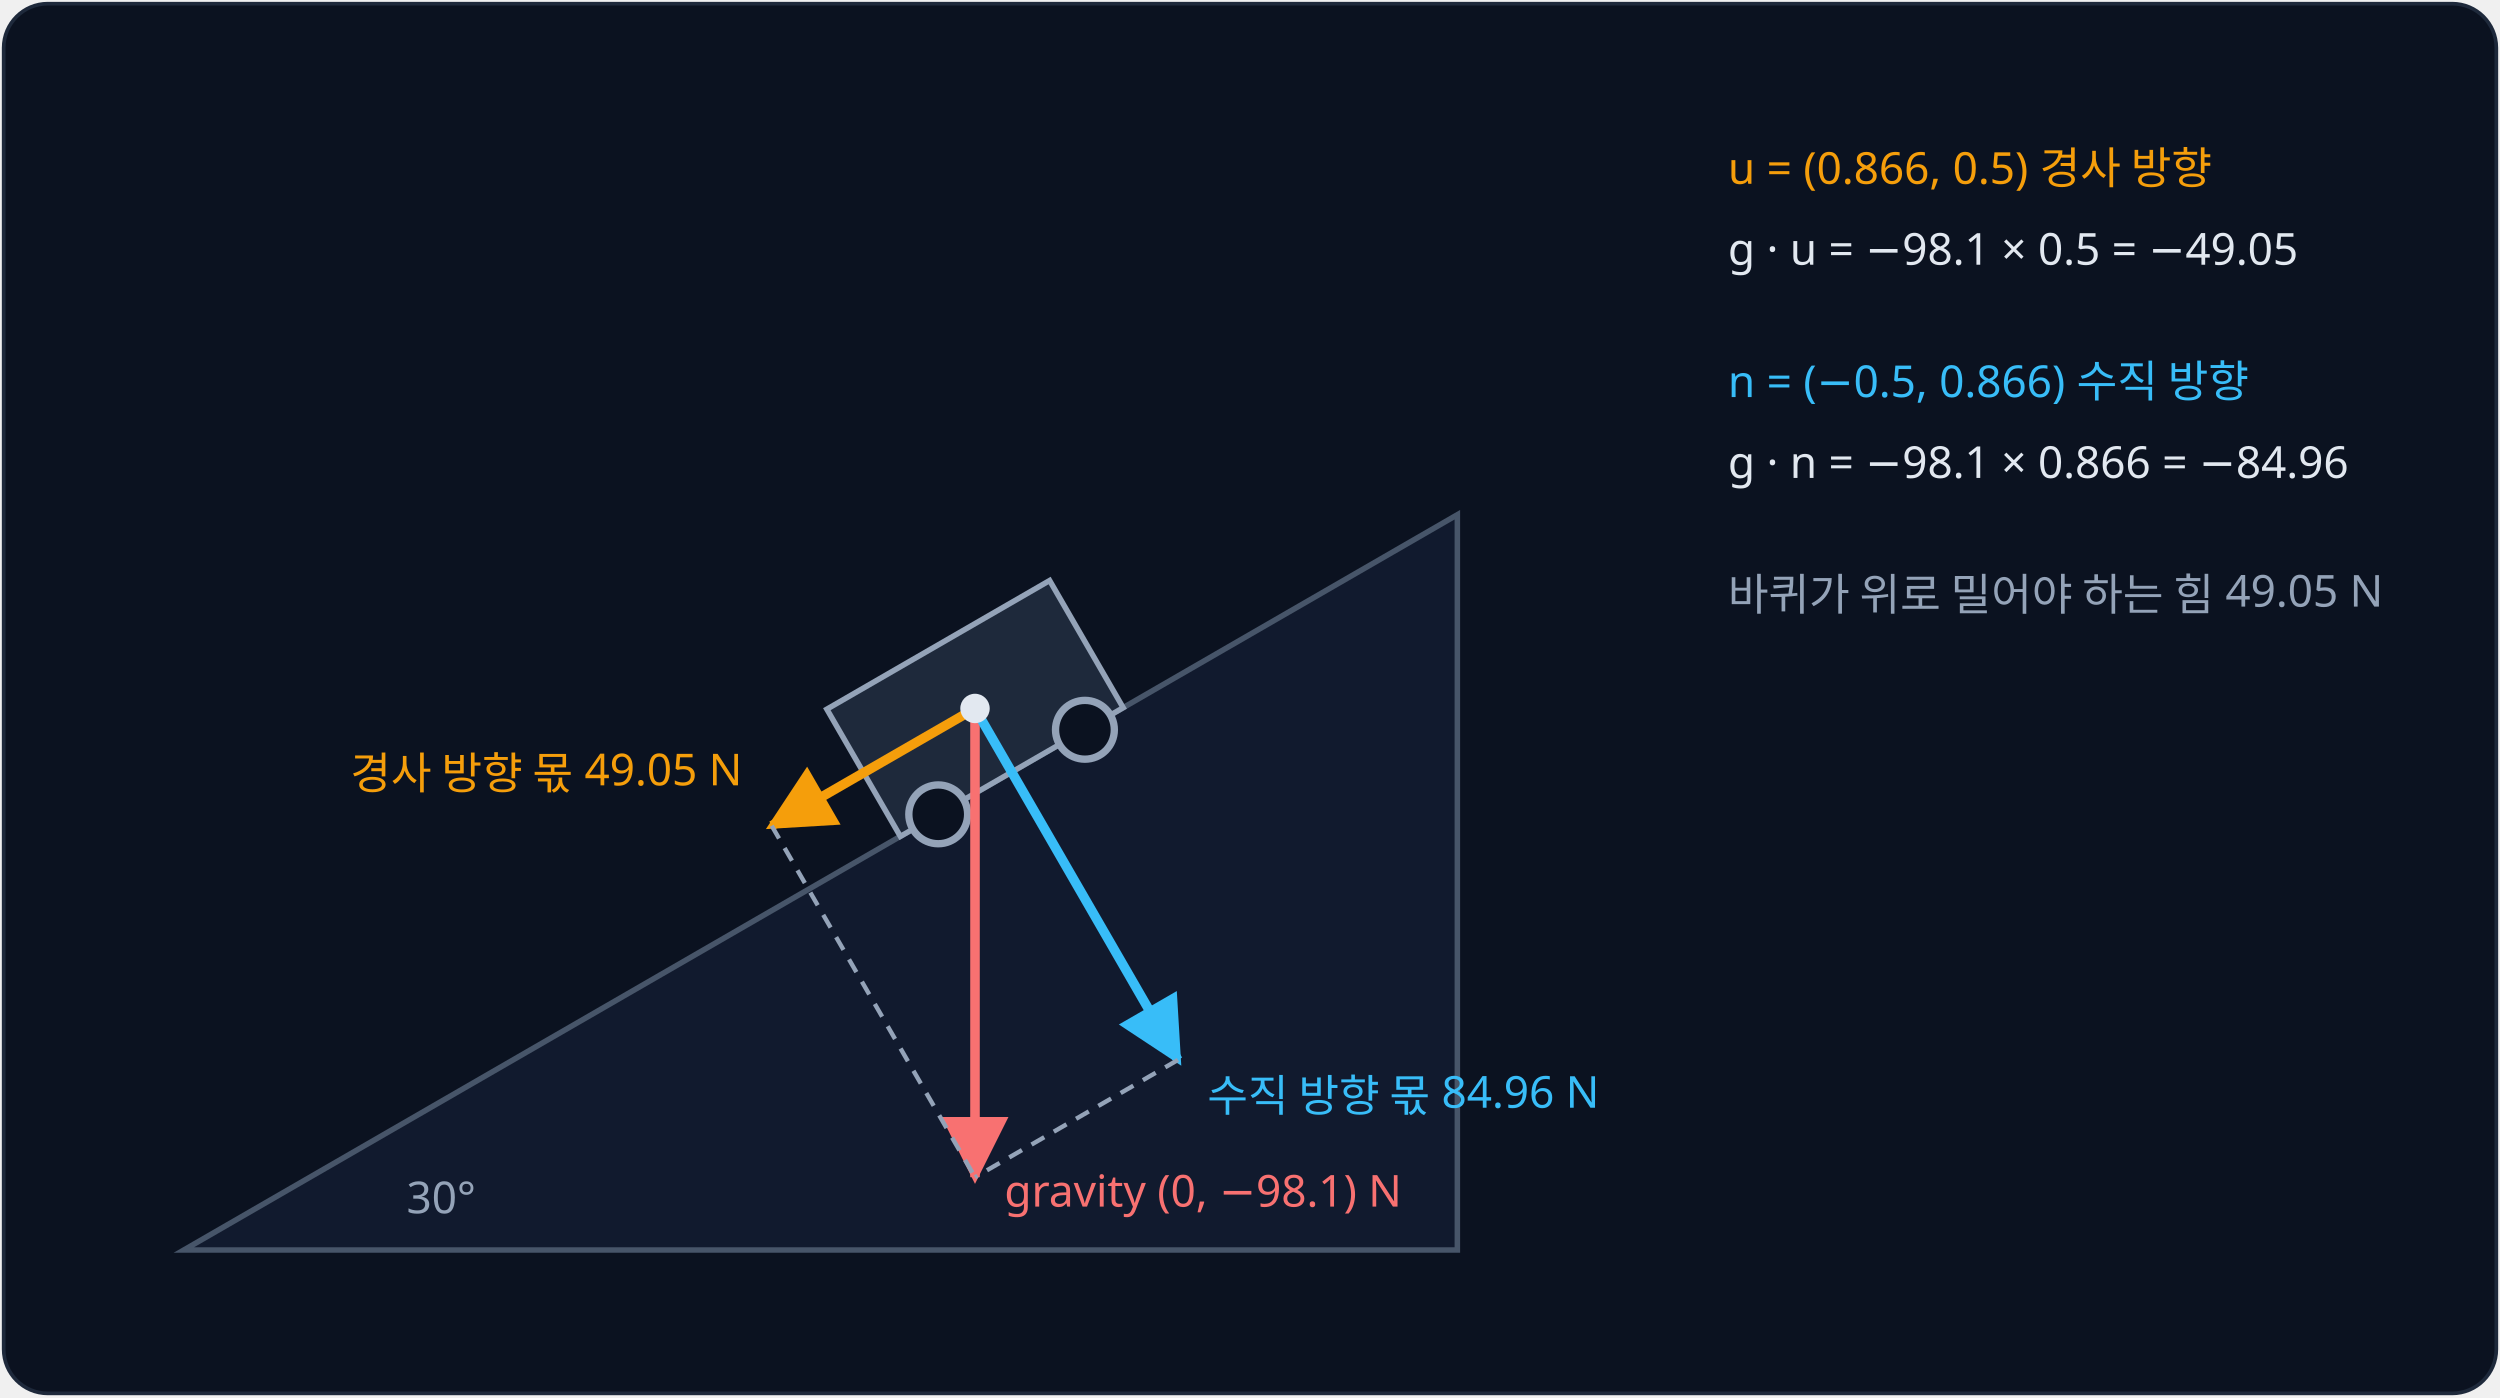
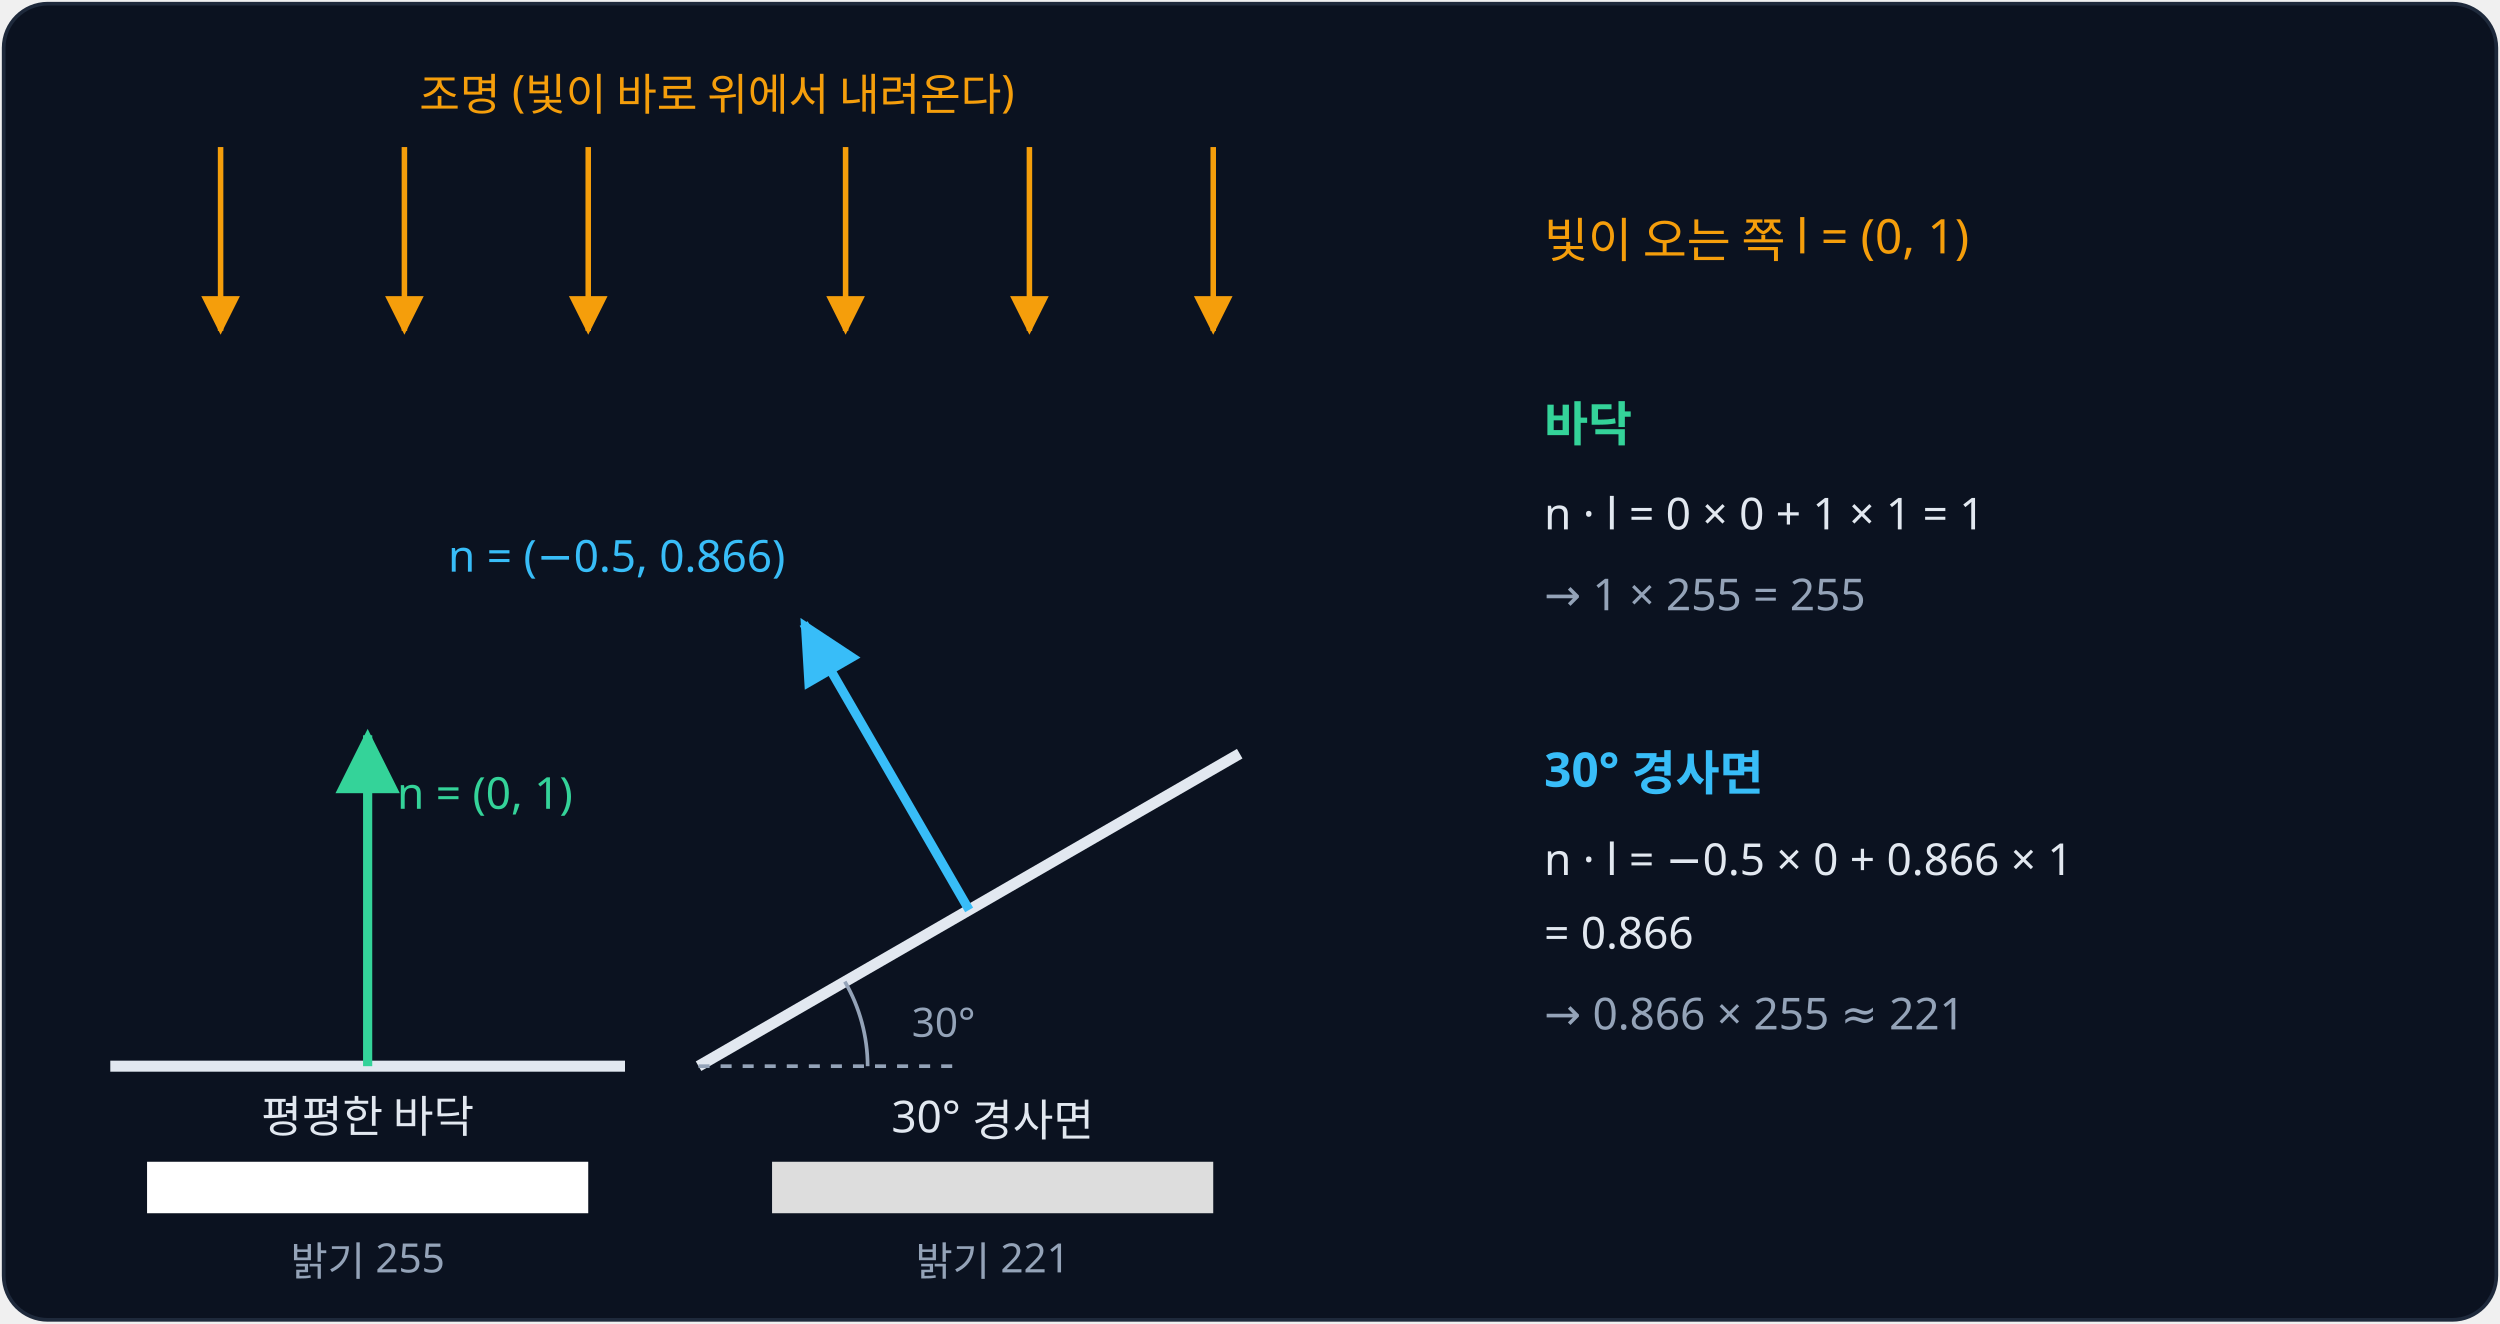
- <svg xmlns="http://www.w3.org/2000/svg" viewBox="0 0 680 380" font-family="Pretendard, 'Apple SD Gothic Neo', 'Noto Sans KR', system-ui, sans-serif">
+ <svg xmlns="http://www.w3.org/2000/svg" viewBox="0 0 680 360" font-family="Pretendard, 'Apple SD Gothic Neo', 'Noto Sans KR', system-ui, sans-serif">
  <defs>
-     <marker id="a-amber" viewBox="0 0 10 10" refX="9" refY="5" markerWidth="7" markerHeight="7" orient="auto-start-reverse">
+     <marker id="arrow" viewBox="0 0 10 10" refX="9" refY="5" markerWidth="7" markerHeight="7" orient="auto-start-reverse">
+       <path d="M0,0 L10,5 L0,10 z" fill="#94a3b8" />
+     </marker>
+     <marker id="arrow-blue" viewBox="0 0 10 10" refX="9" refY="5" markerWidth="7" markerHeight="7" orient="auto-start-reverse">
+       <path d="M0,0 L10,5 L0,10 z" fill="#38bdf8" />
+     </marker>
+     <marker id="arrow-amber" viewBox="0 0 10 10" refX="9" refY="5" markerWidth="7" markerHeight="7" orient="auto-start-reverse">
      <path d="M0,0 L10,5 L0,10 z" fill="#f59e0b" />
    </marker>
-     <marker id="a-sky" viewBox="0 0 10 10" refX="9" refY="5" markerWidth="7" markerHeight="7" orient="auto-start-reverse">
-       <path d="M0,0 L10,5 L0,10 z" fill="#38bdf8" />
-     </marker>
-     <marker id="a-green" viewBox="0 0 10 10" refX="9" refY="5" markerWidth="7" markerHeight="7" orient="auto-start-reverse">
+     <marker id="arrow-green" viewBox="0 0 10 10" refX="9" refY="5" markerWidth="7" markerHeight="7" orient="auto-start-reverse">
      <path d="M0,0 L10,5 L0,10 z" fill="#34d399" />
    </marker>
-     <marker id="a-red" viewBox="0 0 10 10" refX="9" refY="5" markerWidth="7" markerHeight="7" orient="auto-start-reverse">
+     <marker id="arrow-red" viewBox="0 0 10 10" refX="9" refY="5" markerWidth="7" markerHeight="7" orient="auto-start-reverse">
      <path d="M0,0 L10,5 L0,10 z" fill="#f87171" />
    </marker>
-     <marker id="a-violet" viewBox="0 0 10 10" refX="9" refY="5" markerWidth="7" markerHeight="7" orient="auto-start-reverse">
+     <marker id="arrow-text" viewBox="0 0 10 10" refX="9" refY="5" markerWidth="7" markerHeight="7" orient="auto-start-reverse">
+       <path d="M0,0 L10,5 L0,10 z" fill="#e2e8f0" />
+     </marker>
+     <marker id="arrow-purple" viewBox="0 0 10 10" refX="9" refY="5" markerWidth="7" markerHeight="7" orient="auto-start-reverse">
      <path d="M0,0 L10,5 L0,10 z" fill="#a78bfa" />
    </marker>
-     <marker id="a-gray" viewBox="0 0 10 10" refX="9" refY="5" markerWidth="7" markerHeight="7" orient="auto-start-reverse">
-       <path d="M0,0 L10,5 L0,10 z" fill="#94a3b8" />
-     </marker>
-     <marker id="a-white" viewBox="0 0 10 10" refX="9" refY="5" markerWidth="7" markerHeight="7" orient="auto-start-reverse">
-       <path d="M0,0 L10,5 L0,10 z" fill="#e2e8f0" />
-     </marker>
-     <marker id="a-dim" viewBox="0 0 10 10" refX="9" refY="5" markerWidth="7" markerHeight="7" orient="auto-start-reverse">
-       <path d="M0,0 L10,5 L0,10 z" fill="#64748b" />
-     </marker>
  </defs>
-   <rect x="1" y="1" width="678" height="378" rx="12" fill="#0b1220" stroke="#1e293b" />
-   <path d="M50,340 L396.4,340 L396.4,140.0 z" fill="#111a2e" stroke="#475569" stroke-width="1.5" />
-   <text x="120.0" y="330.0" fill="#94a3b8" font-size="12" text-anchor="middle">30°</text>
-   <polygon points="244.9,227.5 305.5,192.5 285.5,157.9 224.9,192.9" fill="#1e293b" stroke="#94a3b8" stroke-width="1.5" />
-   <circle cx="255.2" cy="221.5" r="8" fill="#0b1220" stroke="#94a3b8" stroke-width="2" />
-   <circle cx="295.1" cy="198.5" r="8" fill="#0b1220" stroke="#94a3b8" stroke-width="2" />
-   <line x1="265.2" y1="192.7" x2="265.2" y2="320.2" stroke="#f87171" stroke-width="2.6" marker-end="url(#a-red)" />
-   <text x="273.2" y="328.2" fill="#f87171" font-size="12" text-anchor="start">gravity (0, −98.1) N</text>
-   <line x1="265.2" y1="192.7" x2="209.9" y2="224.6" stroke="#f59e0b" stroke-width="2.6" marker-end="url(#a-amber)" />
-   <text x="201.9" y="214.6" fill="#f59e0b" font-size="12" text-anchor="end">경사 방향 몫 49.05 N</text>
-   <line x1="265.2" y1="192.7" x2="320.4" y2="288.3" stroke="#38bdf8" stroke-width="2.6" marker-end="url(#a-sky)" />
-   <text x="328.4" y="302.3" fill="#38bdf8" font-size="12" text-anchor="start">수직 방향 몫 84.96 N</text>
-   <line x1="209.9" y1="224.6" x2="265.2" y2="320.2" stroke="#94a3b8" stroke-width="1.2" stroke-dasharray="4 3" />
-   <line x1="320.4" y1="288.3" x2="265.2" y2="320.2" stroke="#94a3b8" stroke-width="1.2" stroke-dasharray="4 3" />
-   <circle cx="265.2" cy="192.7" r="4" fill="#e2e8f0" />
-   <text x="470.0" y="50.0" fill="#f59e0b" font-size="12" text-anchor="start">u = (0.866, 0.5)  경사 방향</text>
-   <text x="470.0" y="72.0" fill="#e2e8f0" font-size="12" text-anchor="start">g · u = −98.1 × 0.5 = −49.05</text>
-   <text x="470.0" y="108.0" fill="#38bdf8" font-size="12" text-anchor="start">n = (−0.5, 0.866)  수직 방향</text>
-   <text x="470.0" y="130.0" fill="#e2e8f0" font-size="12" text-anchor="start">g · n = −98.1 × 0.866 = −84.96</text>
-   <text x="470.0" y="166.0" fill="#94a3b8" font-size="12" text-anchor="start">바퀴가 위로 밀어야 하는 힘 49.05 N</text>
+   <rect x="1" y="1" width="678" height="358" rx="12" fill="#0b1220" stroke="#1e293b" />
+   <line x1="60.0" y1="40.0" x2="60.0" y2="90.0" stroke="#f59e0b" stroke-width="1.5" marker-end="url(#arrow-amber)" />
+   <line x1="110.0" y1="40.0" x2="110.0" y2="90.0" stroke="#f59e0b" stroke-width="1.5" marker-end="url(#arrow-amber)" />
+   <line x1="160.0" y1="40.0" x2="160.0" y2="90.0" stroke="#f59e0b" stroke-width="1.5" marker-end="url(#arrow-amber)" />
+   <line x1="230.0" y1="40.0" x2="230.0" y2="90.0" stroke="#f59e0b" stroke-width="1.5" marker-end="url(#arrow-amber)" />
+   <line x1="280.0" y1="40.0" x2="280.0" y2="90.0" stroke="#f59e0b" stroke-width="1.5" marker-end="url(#arrow-amber)" />
+   <line x1="330.0" y1="40.0" x2="330.0" y2="90.0" stroke="#f59e0b" stroke-width="1.5" marker-end="url(#arrow-amber)" />
+   <text x="195.0" y="30.0" fill="#f59e0b" font-size="12" text-anchor="middle">조명 (빛이 바로 위에서 내려온다)</text>
+   <line x1="30.0" y1="290.0" x2="170.0" y2="290.0" stroke="#e2e8f0" stroke-width="3" />
+   <line x1="190.0" y1="290.0" x2="337.2" y2="205.0" stroke="#e2e8f0" stroke-width="3" />
+   <line x1="190.0" y1="290.0" x2="260.0" y2="290.0" stroke="#94a3b8" stroke-width="1" stroke-dasharray="3 3" />
+   <path d="M236,290 A46,46 0 0,0 229.8,267.0" fill="none" stroke="#94a3b8" stroke-width="1" />
+   <text x="248.0" y="282.0" fill="#94a3b8" font-size="11" text-anchor="start">30°</text>
+   <line x1="100.0" y1="290.0" x2="100.0" y2="200.0" stroke="#34d399" stroke-width="2.5" marker-end="url(#arrow-green)" />
+   <text x="108.0" y="220.0" fill="#34d399" font-size="12" text-anchor="start">n = (0, 1)</text>
+   <line x1="263.6" y1="247.5" x2="218.6" y2="169.6" stroke="#38bdf8" stroke-width="2.5" marker-end="url(#arrow-blue)" />
+   <text x="213.6" y="155.5" fill="#38bdf8" font-size="12" text-anchor="end">n = (−0.5, 0.866)</text>
+   <text x="100.0" y="308.0" fill="#e2e8f0" font-size="12" text-anchor="middle">평평한 바닥</text>
+   <text x="270.0" y="308.0" fill="#e2e8f0" font-size="12" text-anchor="middle">30° 경사면</text>
+   <rect x="40.0" y="316.0" width="120.0" height="14.0" rx="0" fill="#ffffff" stroke="none" stroke-width="1" />
+   <text x="100.0" y="347.0" fill="#94a3b8" font-size="11" text-anchor="middle">밝기 255</text>
+   <rect x="210.0" y="316.0" width="120.0" height="14.0" rx="0" fill="#dddddd" stroke="none" stroke-width="1" />
+   <text x="270.0" y="347.0" fill="#94a3b8" font-size="11" text-anchor="middle">밝기 221</text>
+   <text x="420.0" y="70.0" fill="#f59e0b" font-size="13" text-anchor="start">빛이 오는 쪽 l = (0, 1)</text>
+   <text x="420.0" y="120.0" fill="#34d399" font-size="13" text-anchor="start" font-weight="600">바닥</text>
+   <text x="420.0" y="144.0" fill="#e2e8f0" font-size="12" text-anchor="start">n · l = 0 × 0 + 1 × 1 = 1</text>
+   <text x="420.0" y="166.0" fill="#94a3b8" font-size="12" text-anchor="start">→ 1 × 255 = 255</text>
+   <text x="420.0" y="214.0" fill="#38bdf8" font-size="13" text-anchor="start" font-weight="600">30° 경사면</text>
+   <text x="420.0" y="238.0" fill="#e2e8f0" font-size="12" text-anchor="start">n · l = −0.5 × 0 + 0.866 × 1</text>
+   <text x="420.0" y="258.0" fill="#e2e8f0" font-size="12" text-anchor="start">= 0.866</text>
+   <text x="420.0" y="280.0" fill="#94a3b8" font-size="12" text-anchor="start">→ 0.866 × 255 ≈ 221</text>
</svg>
